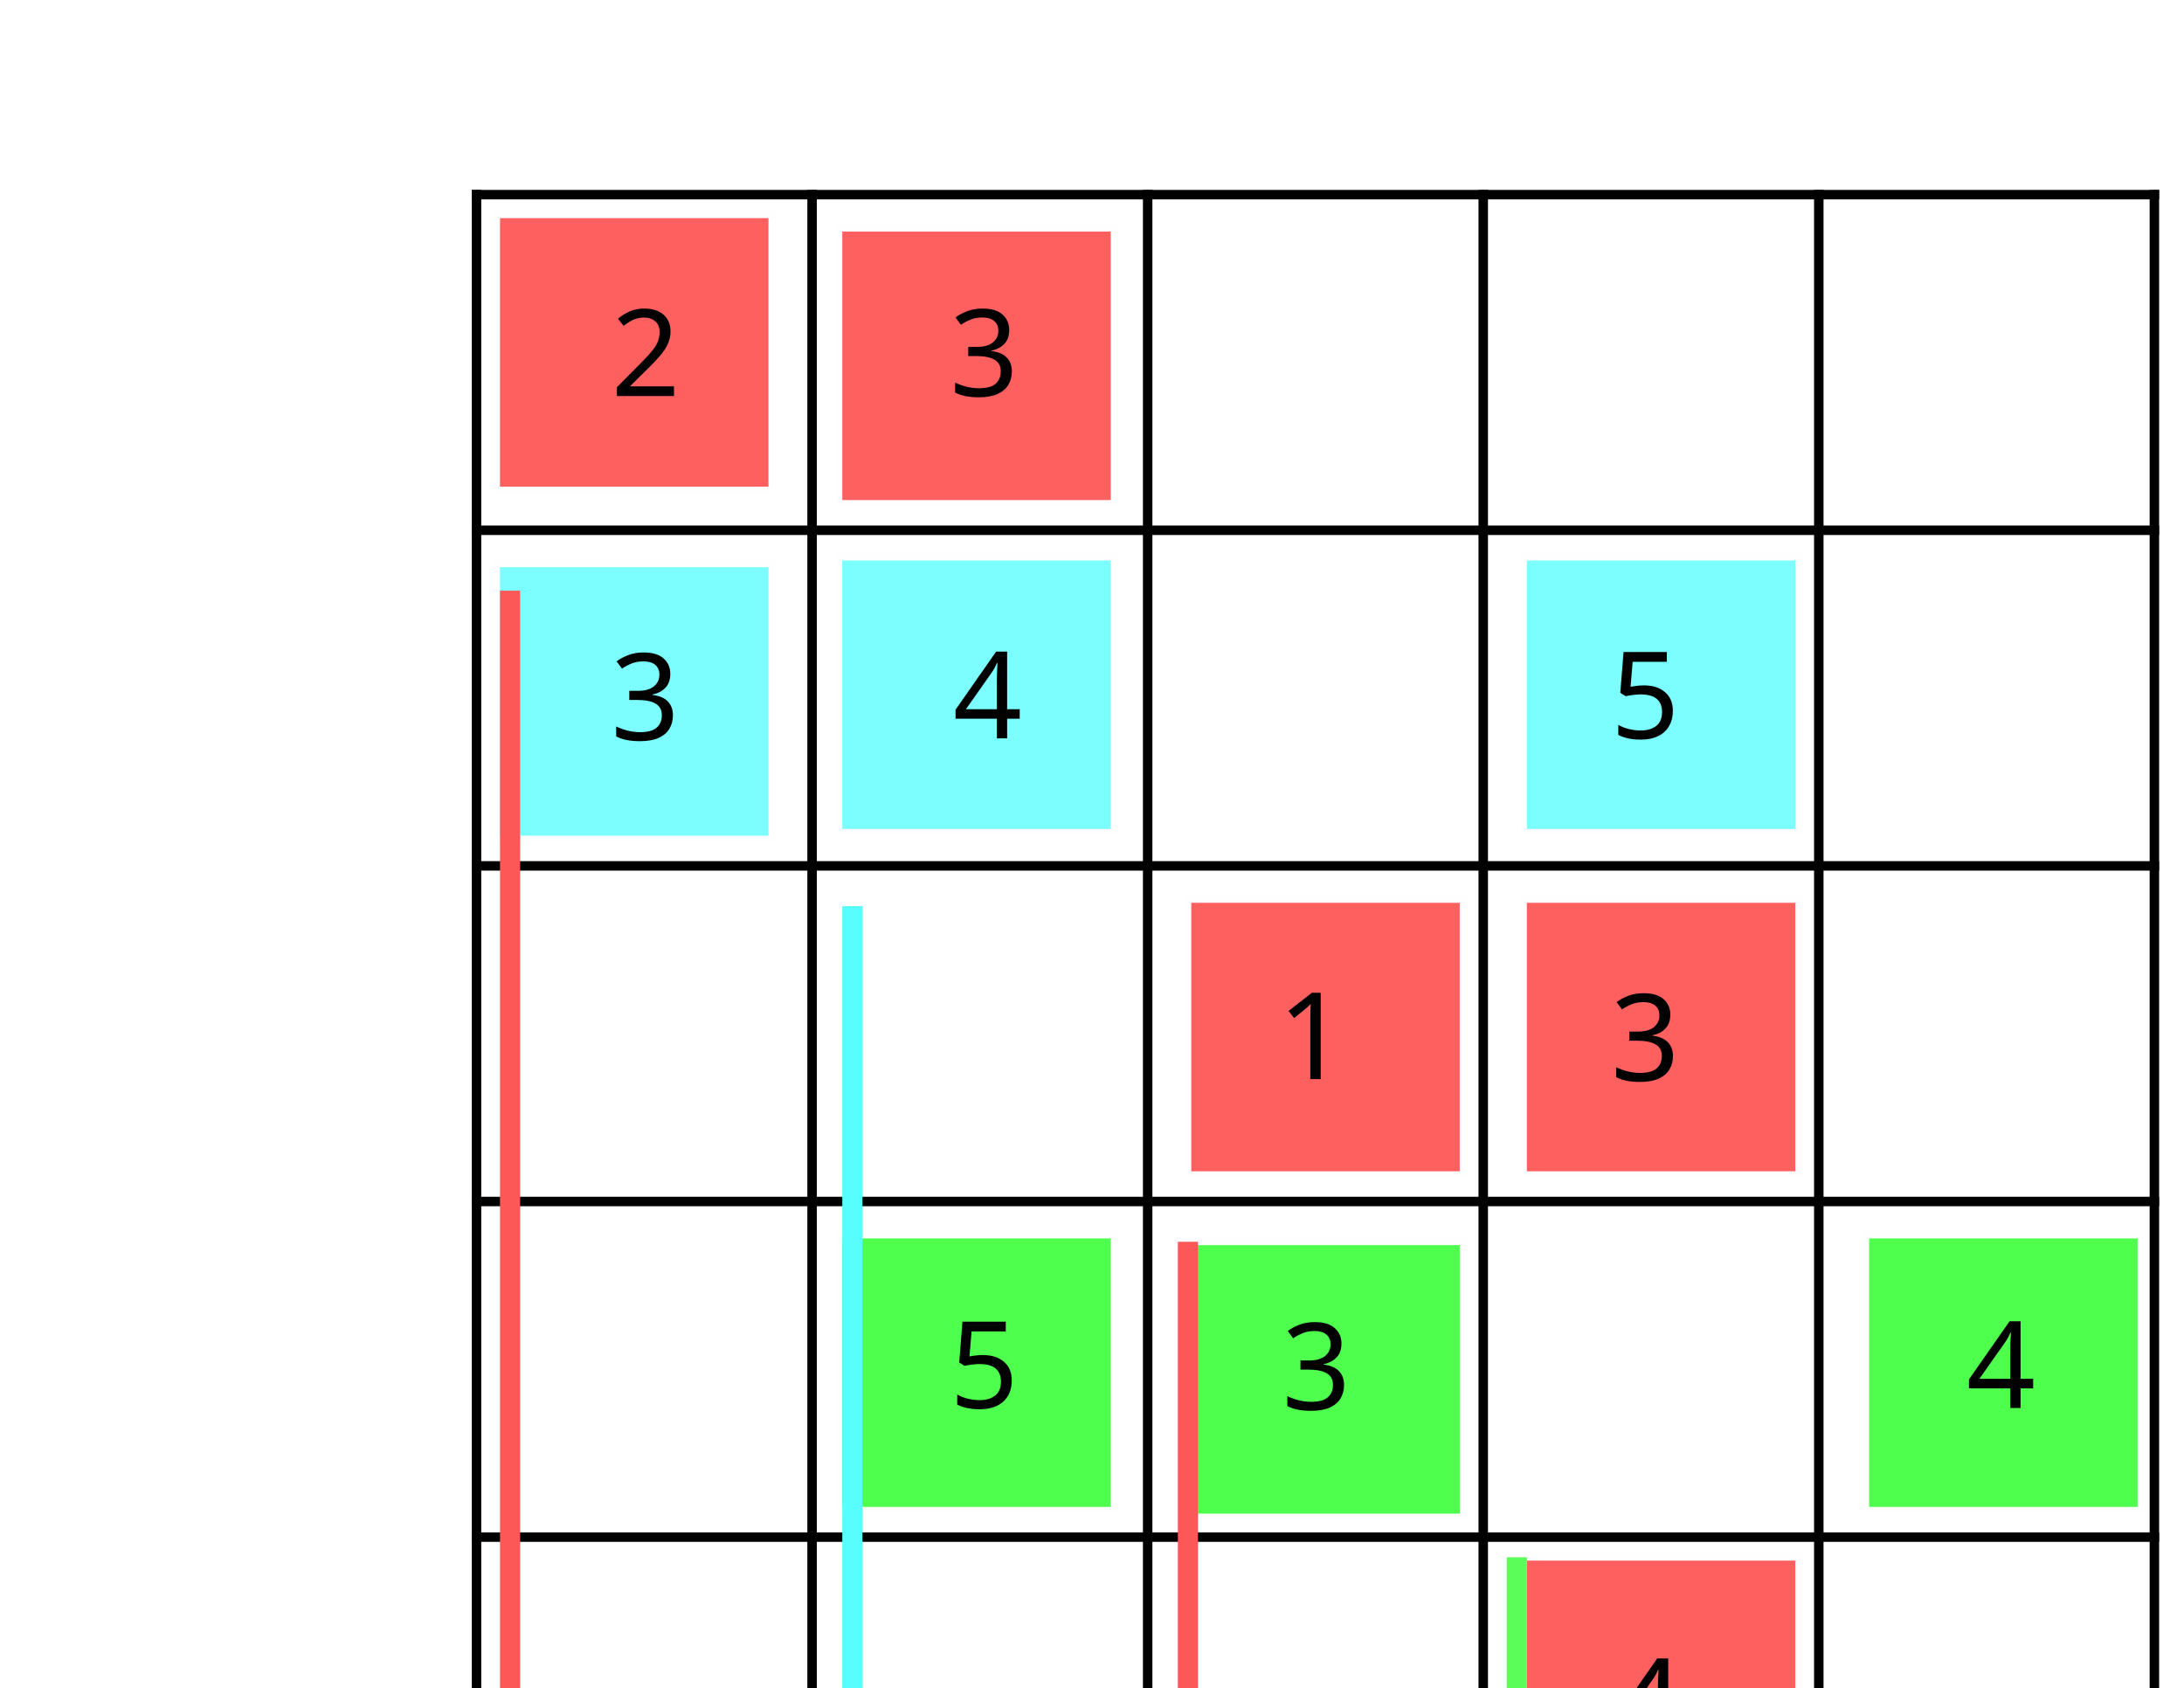
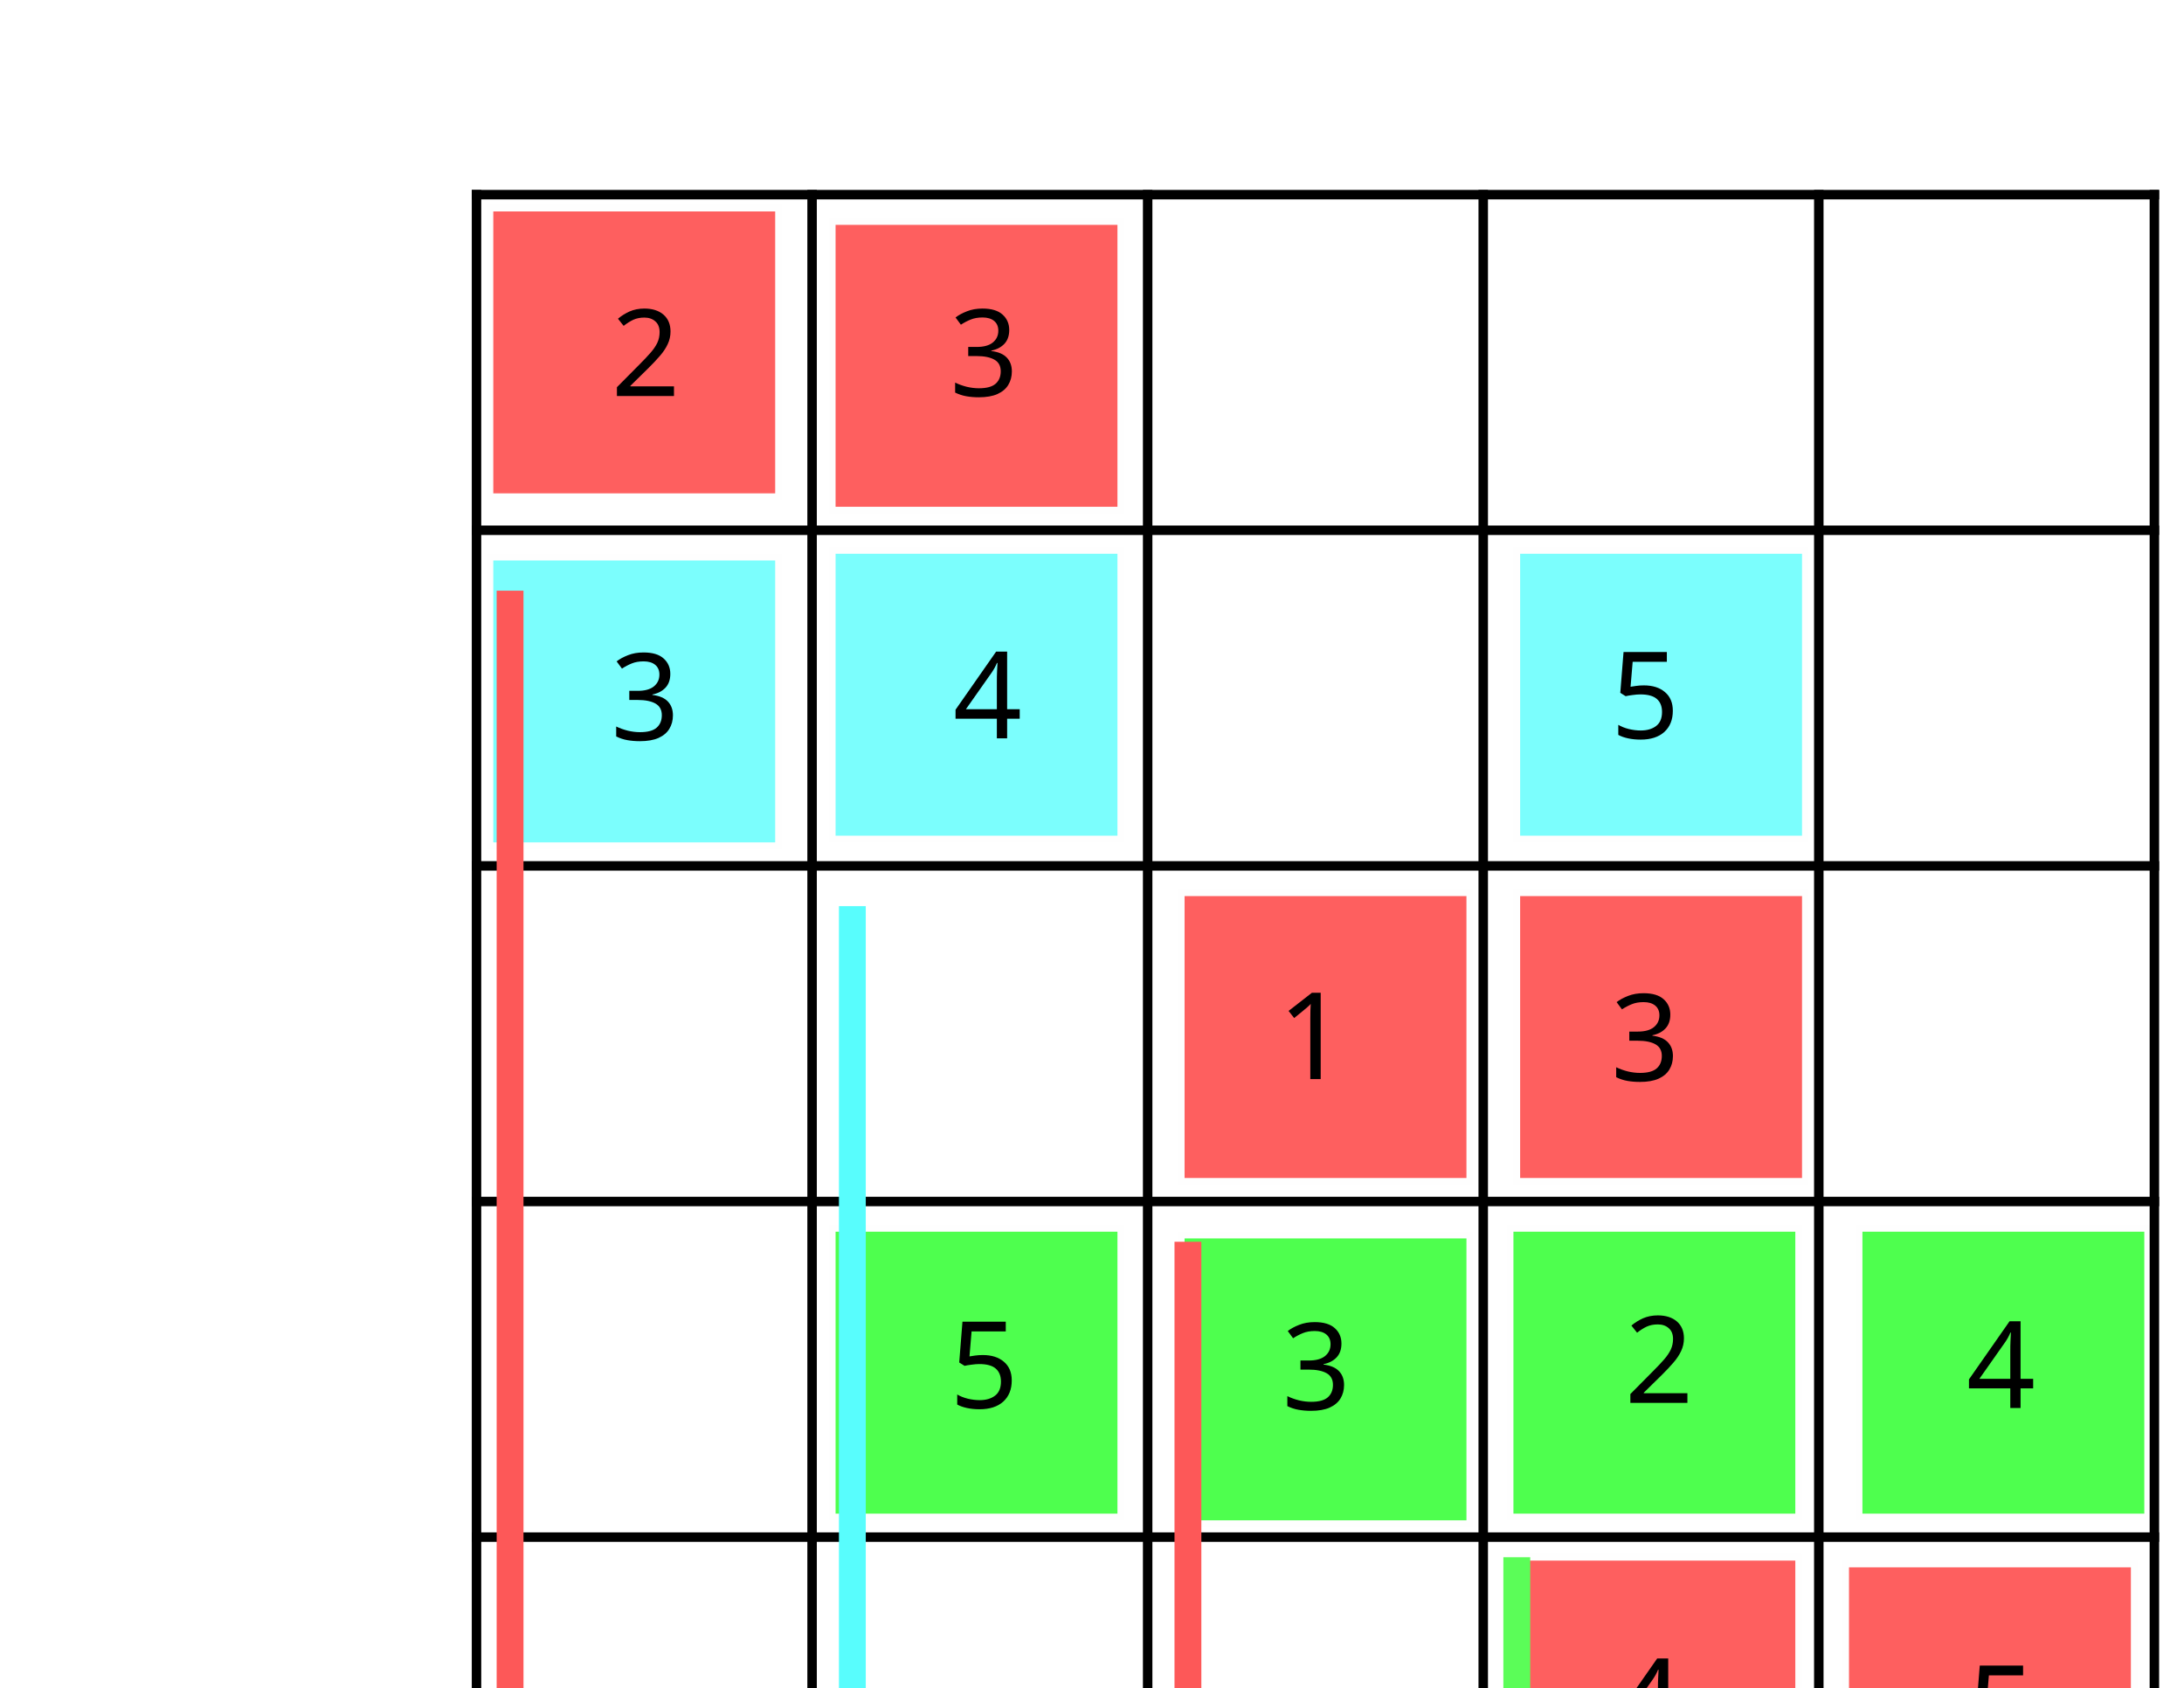
<svg xmlns="http://www.w3.org/2000/svg" xmlns:ns1="http://latexdraw.sourceforge.net/namespaces/latexdraw" version="1.1" baseProfile="full">
  <defs />
  <g>
-     <g ns1:type="square" id="id341">
-       <rect x="74.0" y="84.0" width="41.0" height="41.0" ns1:borderPos="outer" stroke-width="1.0" stroke="#fefefe" fill="#7bfefd" />
+     <g ns1:type="square" id="id197">
+       <rect x="275.0" y="233.0" width="43.0" height="43.0" ns1:borderPos="outer" stroke-width="1.0" stroke="#fefefe" fill="#fe5f5f" />
    </g>
-     <g ns1:type="square" id="id342">
-       <rect x="125.0" y="83.0" width="41.0" height="41.0" ns1:borderPos="outer" stroke-width="1.0" stroke="#fefefe" fill="#7bfefd" />
+     <g ns1:type="square" id="id198">
+       <rect x="225.0" y="232.0" width="43.0" height="43.0" ns1:borderPos="outer" stroke-width="1.0" stroke="#fefefe" fill="#fe5f5f" />
    </g>
-     <g ns1:type="square" id="id343">
-       <rect x="227.0" y="83.0" width="41.0" height="41.0" ns1:borderPos="outer" stroke-width="1.0" stroke="#fefefe" fill="#7bfefd" />
+     <g ns1:type="square" id="id199">
+       <rect x="350.0" y="234.0" width="41.0" height="41.0" ns1:borderPos="outer" stroke-width="3.0" stroke="red" fill="#fefefe" />
    </g>
-     <g ns1:type="square" id="id344">
-       <rect x="177.0" y="134.0" width="41.0" height="41.0" ns1:borderPos="outer" stroke-width="1.0" stroke="#fefefe" fill="#fe5f5f" />
+     <g ns1:type="square" id="id200">
+       <rect x="225.0" y="183.0" width="43.0" height="43.0" ns1:borderPos="outer" stroke-width="1.0" stroke="#fefefe" fill="#4eff4e" />
    </g>
-     <g ns1:type="square" id="id345">
-       <rect x="227.0" y="134.0" width="41.0" height="41.0" ns1:borderPos="outer" stroke-width="1.0" stroke="#fefefe" fill="#fe5f5f" />
+     <g ns1:type="square" id="id201">
+       <rect x="73.0" y="83.0" width="43.0" height="43.0" ns1:borderPos="outer" stroke-width="1.0" stroke="#fefefe" fill="#7bfefd" />
    </g>
-     <g ns1:type="text" id="id346" font-family="Dialog" fill="black" font-size="18" ns1:x="240.0">
+     <g ns1:type="square" id="id202">
+       <rect x="124.0" y="82.0" width="43.0" height="43.0" ns1:borderPos="outer" stroke-width="1.0" stroke="#fefefe" fill="#7bfefd" />
+     </g>
+     <g ns1:type="square" id="id203">
+       <rect x="226.0" y="82.0" width="43.0" height="43.0" ns1:borderPos="outer" stroke-width="1.0" stroke="#fefefe" fill="#7bfefd" />
+     </g>
+     <g ns1:type="square" id="id204">
+       <rect x="176.0" y="133.0" width="43.0" height="43.0" ns1:borderPos="outer" stroke-width="1.0" stroke="#fefefe" fill="#fe5f5f" />
+     </g>
+     <g ns1:type="square" id="id205">
+       <rect x="226.0" y="133.0" width="43.0" height="43.0" ns1:borderPos="outer" stroke-width="1.0" stroke="#fefefe" fill="#fe5f5f" />
+     </g>
+     <g ns1:type="text" id="id206" font-family="Dialog" fill="black" font-size="18" ns1:x="240.0">
      <text x="240.0" y="161.0">3</text>
    </g>
-     <g ns1:type="square" id="id348">
-       <rect x="350.0" y="84.0" width="41.0" height="41.0" ns1:borderPos="outer" stroke-width="1.0" stroke="#fefefe" fill="#7bfefd" />
+     <g ns1:type="square" id="id208">
+       <rect x="350.0" y="84.0" width="41.0" height="41.0" ns1:borderPos="outer" stroke-width="3.0" stroke="#00fcff" fill="#fefefe" />
    </g>
-     <g ns1:type="square" id="id349">
-       <rect x="350.0" y="135.0" width="41.0" height="41.0" ns1:borderPos="outer" stroke-width="1.0" stroke="#fefefe" fill="#fe5f5f" />
+     <g ns1:type="square" id="id209">
+       <rect x="350.0" y="135.0" width="41.0" height="41.0" ns1:borderPos="outer" stroke-width="3.0" stroke="red" fill="#fefefe" />
    </g>
-     <g ns1:type="square" id="id350">
-       <rect x="125.0" y="184.0" width="41.0" height="41.0" ns1:borderPos="outer" stroke-width="1.0" stroke="#fefefe" fill="#4eff4e" />
+     <g ns1:type="square" id="id210">
+       <rect x="124.0" y="183.0" width="43.0" height="43.0" ns1:borderPos="outer" stroke-width="1.0" stroke="#fefefe" fill="#4eff4e" />
    </g>
-     <g ns1:type="square" id="id351">
-       <rect x="177.0" y="185.0" width="41.0" height="41.0" ns1:borderPos="outer" stroke-width="1.0" stroke="#fefefe" fill="#4eff4e" />
+     <g ns1:type="square" id="id211">
+       <rect x="176.0" y="184.0" width="43.0" height="43.0" ns1:borderPos="outer" stroke-width="1.0" stroke="#fefefe" fill="#4eff4e" />
    </g>
-     <g ns1:type="square" id="id352">
-       <rect x="278.0" y="184.0" width="41.0" height="41.0" ns1:borderPos="outer" stroke-width="1.0" stroke="#fefefe" fill="#4eff4e" />
+     <g ns1:type="square" id="id212">
+       <rect x="277.0" y="183.0" width="43.0" height="43.0" ns1:borderPos="outer" stroke-width="1.0" stroke="#fefefe" fill="#4eff4e" />
    </g>
-     <g ns1:type="square" id="id353">
-       <rect x="350.0" y="185.0" width="41.0" height="41.0" ns1:borderPos="outer" stroke-width="1.0" stroke="#fefefe" fill="#4eff4e" />
+     <g ns1:type="square" id="id213">
+       <rect x="350.0" y="185.0" width="41.0" height="41.0" ns1:borderPos="outer" stroke-width="3.0" stroke="#06ff00" fill="#fefefe" />
    </g>
-     <g ns1:type="square" id="id354">
-       <rect x="350.0" y="235.0" width="41.0" height="41.0" ns1:borderPos="outer" stroke-width="1.0" stroke="#fefefe" fill="#fe5f5f" />
+     <g ns1:type="square" id="id214">
+       <rect x="350.0" y="35.0" width="41.0" height="41.0" ns1:borderPos="outer" stroke-width="3.0" stroke="red" fill="#fefefe" />
    </g>
-     <g ns1:type="square" id="id355">
-       <rect x="227.0" y="232.0" width="41.0" height="41.0" ns1:borderPos="outer" stroke-width="1.0" stroke="#fefefe" fill="#fe5f5f" />
+     <g ns1:type="square" id="id215">
+       <rect x="73.0" y="31.0" width="43.0" height="43.0" ns1:borderPos="outer" stroke-width="1.0" stroke="#fefefe" fill="#fe5f5f" />
    </g>
-     <g ns1:type="square" id="id356">
-       <rect x="350.0" y="35.0" width="41.0" height="41.0" ns1:borderPos="outer" stroke-width="1.0" stroke="#fefefe" fill="#fe5f5f" />
+     <g ns1:type="square" id="id216">
+       <rect x="124.0" y="33.0" width="43.0" height="43.0" ns1:borderPos="outer" stroke-width="1.0" stroke="#fefefe" fill="#fe5f5f" />
    </g>
-     <g ns1:type="square" id="id357">
-       <rect x="74.0" y="32.0" width="41.0" height="41.0" ns1:borderPos="outer" stroke-width="1.0" stroke="#fefefe" fill="#fe5f5f" />
-     </g>
-     <g ns1:type="square" id="id358">
-       <rect x="125.0" y="34.0" width="41.0" height="41.0" ns1:borderPos="outer" stroke-width="1.0" stroke="#fefefe" fill="#fe5f5f" />
-     </g>
-     <g id="id359" ns1:type="grid" ns1:XLabelsSouth="true" ns1:YLabelsWest="true" ns1:gridUnit="1.0" ns1:gridEnd="5.0 5.0" ns1:gridStart="0.0 0.0" ns1:origin="0.0 0.0" transform="translate(71.0 279.0)">
+     <g id="id217" ns1:type="grid" ns1:XLabelsSouth="true" ns1:YLabelsWest="true" ns1:gridUnit="1.0" ns1:gridEnd="5.0 5.0" ns1:gridStart="0.0 0.0" ns1:origin="0.0 0.0" transform="translate(71.0 279.0)">
      <g stroke-width="1.411" stroke="black" stroke-linecap="square" ns1:type="grid">
        <line x1="0.0" x2="0.0" y1="0.0" y2="-250.0" />
        <line x1="50.0" x2="50.0" y1="0.0" y2="-250.0" />
        <line x1="100.0" x2="100.0" y1="0.0" y2="-250.0" />
        <line x1="150.0" x2="150.0" y1="0.0" y2="-250.0" />
        <line x1="200.0" x2="200.0" y1="0.0" y2="-250.0" />
        <line x1="250.0" x2="250.0" y1="0.0" y2="-250.0" />
        <line x1="0.0" x2="250.0" y1="-0.0" y2="-0.0" />
        <line x1="0.0" x2="250.0" y1="-50.0" y2="-50.0" />
        <line x1="0.0" x2="250.0" y1="-100.0" y2="-100.0" />
        <line x1="0.0" x2="250.0" y1="-150.0" y2="-150.0" />
        <line x1="0.0" x2="250.0" y1="-200.0" y2="-200.0" />
        <line x1="0.0" x2="250.0" y1="-250.0" y2="-250.0" />
      </g>
    </g>
-     <g ns1:type="text" id="id361" font-family="Dialog" fill="black" font-size="18" ns1:x="91.0625">
+     <g ns1:type="text" id="id219" font-family="Dialog" fill="black" font-size="18" ns1:x="91.0625">
      <text x="91.062" y="59.0">2</text>
    </g>
-     <g ns1:type="text" id="id363" font-family="Dialog" fill="black" font-size="18" ns1:x="141.5">
+     <g ns1:type="text" id="id221" font-family="Dialog" fill="black" font-size="18" ns1:x="141.5">
      <text x="141.5" y="59.0">3</text>
    </g>
-     <g ns1:type="text" id="id365" font-family="Dialog" fill="black" font-size="18" ns1:x="142.0">
+     <g ns1:type="text" id="id223" font-family="Dialog" fill="black" font-size="18" ns1:x="142.0">
      <text x="142.0" y="110.0">4</text>
    </g>
-     <g ns1:type="text" id="id367" font-family="Dialog" fill="black" font-size="18" ns1:x="190.390625">
+     <g ns1:type="text" id="id225" font-family="Dialog" fill="black" font-size="18" ns1:x="190.390625">
      <text x="190.391" y="160.766">1</text>
    </g>
-     <g ns1:type="text" id="id369" font-family="Dialog" fill="black" font-size="18" ns1:x="293.0">
+     <g ns1:type="text" id="id227" font-family="Dialog" fill="black" font-size="18" ns1:x="293.0">
      <text x="293.0" y="209.766">4</text>
    </g>
-     <g ns1:type="text" id="id371" font-family="Dialog" fill="black" font-size="18" ns1:x="141.484375">
+     <g ns1:type="text" id="id229" font-family="Dialog" fill="black" font-size="18" ns1:x="141.484375">
      <text x="141.484" y="209.766">5</text>
    </g>
-     <g ns1:type="text" id="id373" font-family="Dialog" fill="black" font-size="18" ns1:x="240.5">
+     <g ns1:type="text" id="id231" font-family="Dialog" fill="black" font-size="18" ns1:x="240.5">
      <text x="240.5" y="260.0">4</text>
    </g>
-     <g ns1:type="text" id="id375" font-family="Dialog" fill="black" font-size="18" ns1:x="191.0">
+     <g ns1:type="text" id="id233" font-family="Dialog" fill="black" font-size="18" ns1:x="191.0">
      <text x="191.0" y="210.0">3</text>
    </g>
-     <g ns1:type="text" id="id377" font-family="Dialog" fill="black" font-size="18" ns1:x="91.0">
+     <g ns1:type="text" id="id235" font-family="Dialog" fill="black" font-size="18" ns1:x="91.0">
      <text x="91.0" y="110.234">3</text>
    </g>
-     <g ns1:type="text" id="id379" font-family="Dialog" fill="black" font-size="18" ns1:x="239.984375">
+     <g ns1:type="text" id="id237" font-family="Dialog" fill="black" font-size="18" ns1:x="239.984375">
      <text x="239.984" y="110.0">5</text>
    </g>
-     <g id="id381" ns1:type="grid" ns1:XLabelsSouth="true" ns1:YLabelsWest="true" ns1:gridUnit="1.0" ns1:gridEnd="1.0 5.0" ns1:gridStart="0.0 0.0" ns1:origin="0.0 0.0" transform="translate(345.0 279.0)">
+     <g id="id239" ns1:type="grid" ns1:XLabelsSouth="true" ns1:YLabelsWest="true" ns1:gridUnit="1.0" ns1:gridEnd="1.0 5.0" ns1:gridStart="0.0 0.0" ns1:origin="0.0 0.0" transform="translate(345.0 279.0)">
      <g stroke-width="1.411" stroke="black" stroke-linecap="square" ns1:type="grid">
        <line x1="0.0" x2="0.0" y1="0.0" y2="-250.0" />
        <line x1="50.0" x2="50.0" y1="0.0" y2="-250.0" />
        <line x1="0.0" x2="50.0" y1="-0.0" y2="-0.0" />
        <line x1="0.0" x2="50.0" y1="-50.0" y2="-50.0" />
        <line x1="0.0" x2="50.0" y1="-100.0" y2="-100.0" />
        <line x1="0.0" x2="50.0" y1="-150.0" y2="-150.0" />
        <line x1="0.0" x2="50.0" y1="-200.0" y2="-200.0" />
        <line x1="0.0" x2="50.0" y1="-250.0" y2="-250.0" />
      </g>
    </g>
-     <g ns1:type="text" id="id383" font-family="Dialog" fill="black" font-size="18" ns1:x="358.0">
+     <g ns1:type="text" id="id241" font-family="Dialog" fill="black" font-size="18" ns1:x="358.0">
      <text x="358.0" y="58.766">x1</text>
    </g>
-     <g ns1:type="text" id="id385" font-family="Dialog" fill="black" font-size="18" ns1:x="358.0">
+     <g ns1:type="text" id="id243" font-family="Dialog" fill="black" font-size="18" ns1:x="358.0">
      <text x="358.0" y="110.234">x2</text>
    </g>
-     <g ns1:type="text" id="id387" font-family="Dialog" fill="black" font-size="18" ns1:x="358.0">
+     <g ns1:type="text" id="id245" font-family="Dialog" fill="black" font-size="18" ns1:x="358.0">
      <text x="358.0" y="161.0">x3</text>
    </g>
-     <g ns1:type="text" id="id389" font-family="Dialog" fill="black" font-size="18" ns1:x="358.0">
+     <g ns1:type="text" id="id247" font-family="Dialog" fill="black" font-size="18" ns1:x="358.0">
      <text x="358.0" y="209.766">x4</text>
    </g>
-     <g ns1:type="text" id="id391" font-family="Dialog" fill="black" font-size="18" ns1:x="358.0">
+     <g ns1:type="text" id="id249" font-family="Dialog" fill="black" font-size="18" ns1:x="358.0">
      <text x="358.0" y="260.0">x5</text>
    </g>
-     <g ns1:type="line" id="id393">
-       <line x1="76.0" x2="76.0" y1="88.0" y2="272.0" stroke-width="3.0" stroke="#fd5858" ns1:rotationAngle="0.0" />
+     <g ns1:type="line" id="id251">
+       <line x1="76.0" x2="76.0" y1="88.0" y2="272.0" stroke-width="4.0" stroke="#fd5858" ns1:rotationAngle="0.0" />
    </g>
-     <g ns1:type="line" id="id394">
-       <line x1="177.0" x2="177.0" y1="185.0" y2="272.0" stroke-width="3.0" stroke="#fd5858" ns1:rotationAngle="0.0" />
+     <g ns1:type="line" id="id252">
+       <line x1="177.0" x2="177.0" y1="185.0" y2="272.0" stroke-width="4.0" stroke="#fd5858" ns1:rotationAngle="0.0" />
    </g>
-     <g ns1:type="line" id="id395">
-       <line x1="127.0" x2="127.0" y1="135.0" y2="272.0" stroke-width="3.0" stroke="#58fdfd" ns1:rotationAngle="0.0" />
+     <g ns1:type="line" id="id253">
+       <line x1="127.0" x2="127.0" y1="135.0" y2="272.0" stroke-width="4.0" stroke="#58fdfd" ns1:rotationAngle="0.0" />
    </g>
-     <g ns1:type="line" id="id396">
-       <line x1="226.0" x2="226.0" y1="232.0" y2="273.0" stroke-width="3.0" stroke="#5bfd58" ns1:rotationAngle="0.0" />
+     <g ns1:type="line" id="id254">
+       <line x1="226.0" x2="226.0" y1="232.0" y2="273.0" stroke-width="4.0" stroke="#5bfd58" ns1:rotationAngle="0.0" />
+     </g>
+     <g ns1:type="text" id="id255" font-family="Dialog" fill="black" font-size="18" ns1:x="242.0625">
+       <text x="242.062" y="209.0">2</text>
+     </g>
+     <g ns1:type="text" id="id257" font-family="Dialog" fill="black" font-size="18" ns1:x="293.0625">
+       <text x="293.062" y="261.0">5</text>
    </g>
  </g>
</svg>
